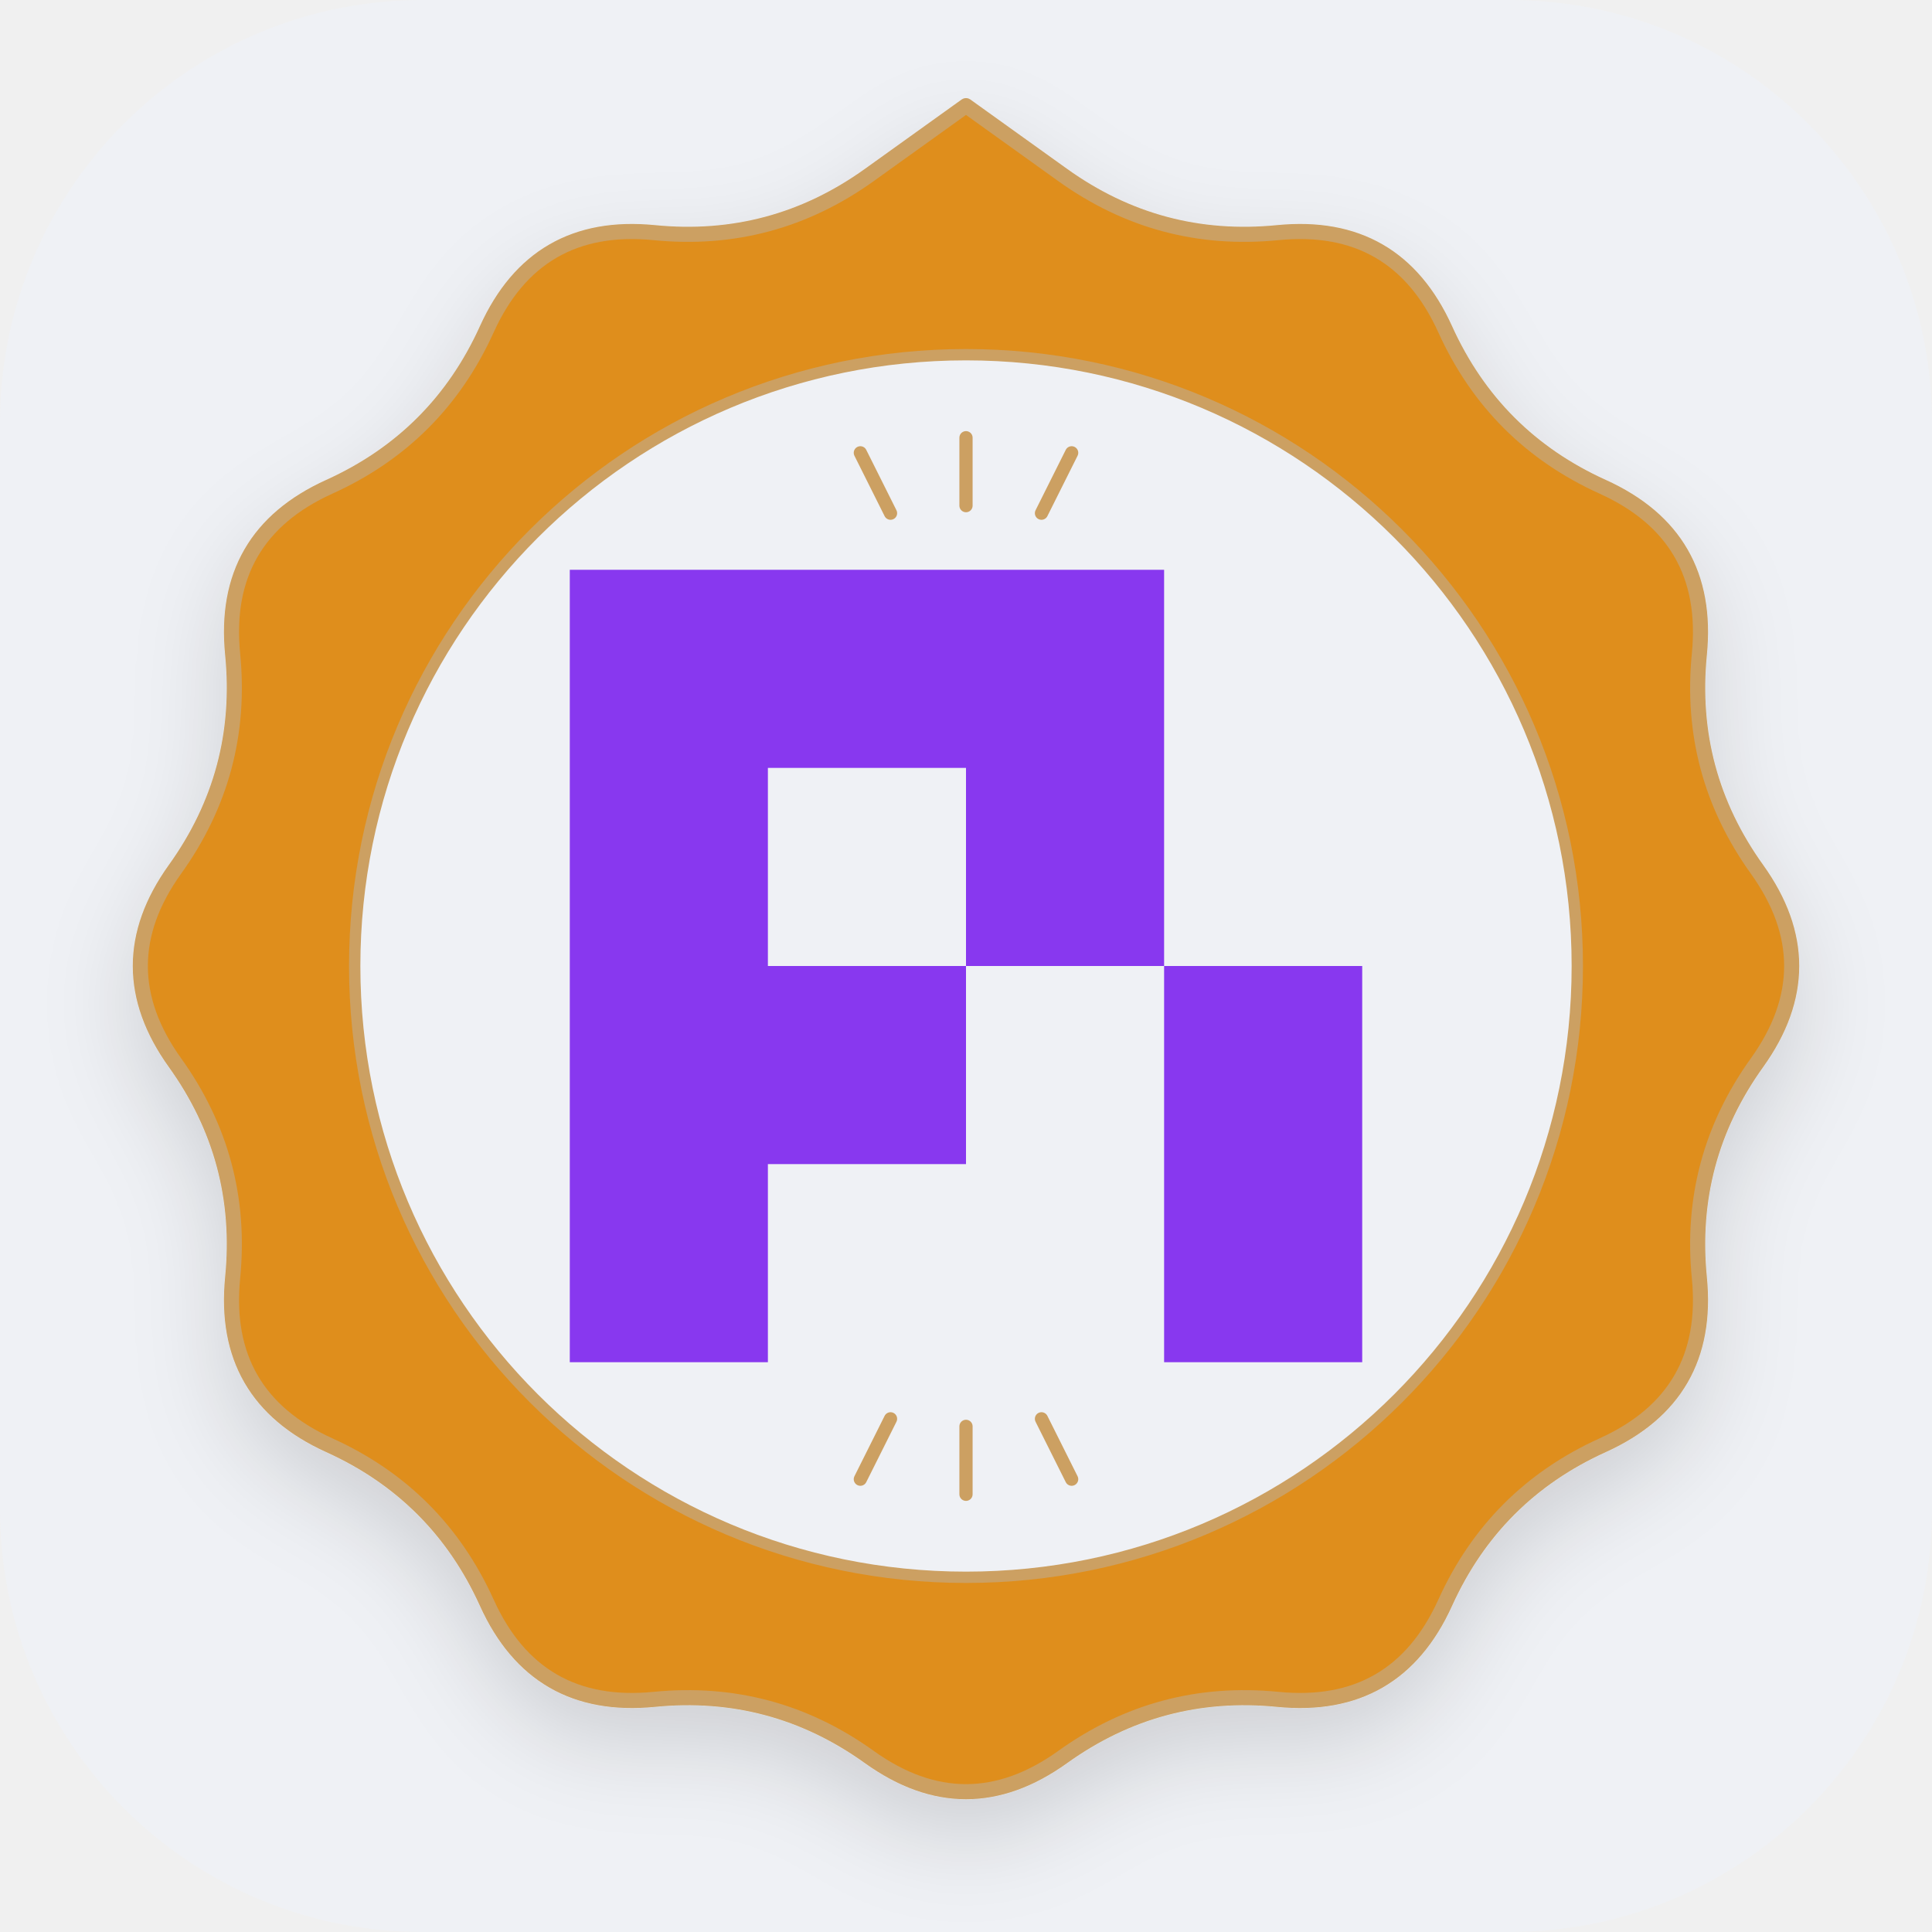
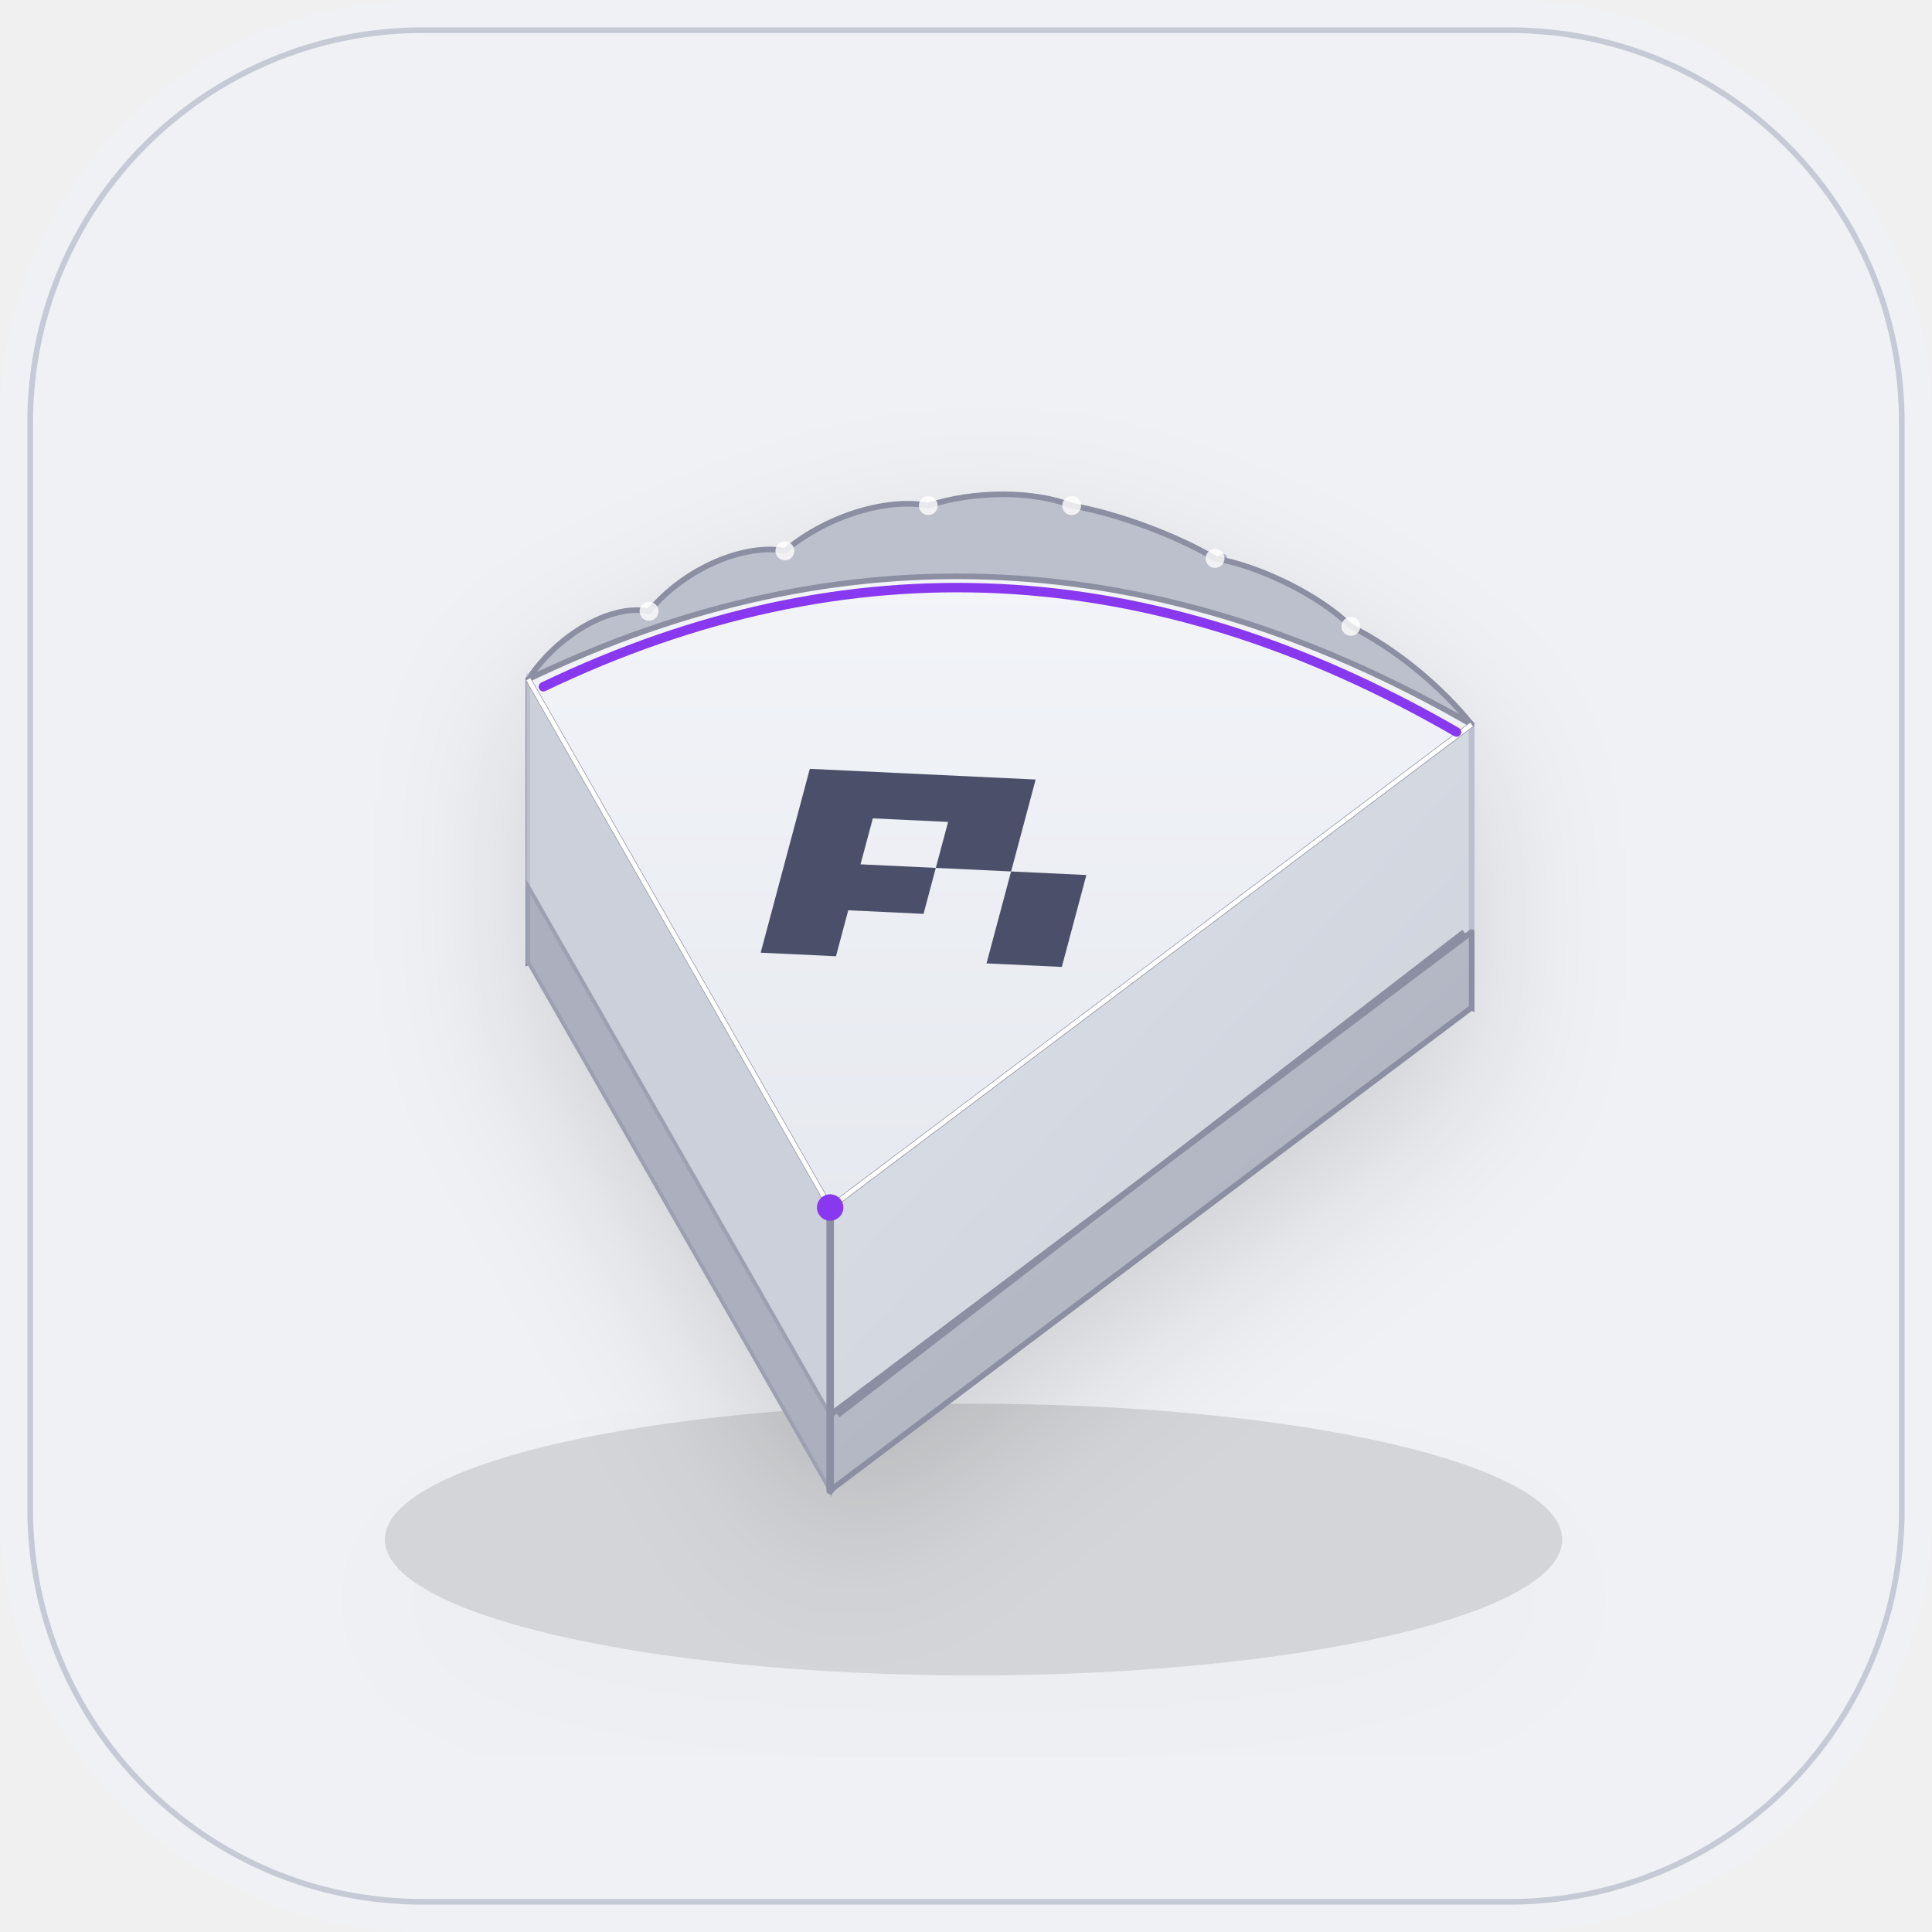
<svg xmlns="http://www.w3.org/2000/svg" viewBox="0 0 512 512" width="100%" height="100%">
  <defs>
-     <filter id="cleanShadow_light_4" x="-10%" y="-10%" width="120%" height="120%">
-       <feDropShadow dx="0" dy="10" stdDeviation="12" flood-color="#000" flood-opacity="0.14" />
+     <filter id="cohesiveShadowLight" x="-25%" y="-20%" width="150%" height="150%">
+       <feDropShadow dx="0" dy="16" stdDeviation="20" flood-color="#000000" flood-opacity="0.14" />
    </filter>
+     <linearGradient id="fillingTopLight" x1="0%" y1="100%" x2="0%" y2="0%">
+       <stop offset="0%" stop-color="#e6e9ef" />
+       <stop offset="100%" stop-color="#f2f4f8" />
+     </linearGradient>
+     <linearGradient id="fillingCutRightLight" x1="0%" y1="0%" x2="100%" y2="100%">
+       <stop offset="0%" stop-color="#dce0e8" />
+       <stop offset="100%" stop-color="#ccd0da" />
+     </linearGradient>
+     <linearGradient id="crustBackWallLight" x1="0%" y1="0%" x2="100%" y2="100%">
+       <stop offset="0%" stop-color="#bcc0cc" />
+       <stop offset="50%" stop-color="#acb0be" />
+       <stop offset="100%" stop-color="#9ca0b0" />
+     </linearGradient>
+     <linearGradient id="crustBottomSlabLight" x1="0%" y1="0%" x2="100%" y2="100%">
+       <stop offset="0%" stop-color="#bcc0cc" />
+       <stop offset="100%" stop-color="#acb0be" />
+     </linearGradient>
  </defs>
  <rect width="512" height="512" rx="112" fill="#eff1f5" />
-   <g filter="url(#cleanShadow_light_4)">
-     <path d="M 256.00 28.00 Q 256.00 28.00 281.62 46.37 Q 307.25 64.75 338.62 61.65 Q 370.00 58.55 383.00 87.27 Q 396.01 115.99 424.73 129.00 Q 453.45 142.00 450.35 173.38 Q 447.25 204.75 465.63 230.38 Q 484.00 256.00 465.63 281.62 Q 447.25 307.25 450.35 338.62 Q 453.45 370.00 424.73 383.00 Q 396.01 396.01 383.00 424.73 Q 370.00 453.45 338.62 450.35 Q 307.25 447.25 281.62 465.63 Q 256.00 484.00 230.38 465.63 Q 204.75 447.25 173.38 450.35 Q 142.00 453.45 129.00 424.73 Q 115.99 396.01 87.27 383.00 Q 58.55 370.00 61.65 338.62 Q 64.75 307.25 46.37 281.62 Q 28.00 256.00 46.37 230.38 Q 64.75 204.75 61.65 173.38 Q 58.55 142.00 87.27 129.00 Q 115.99 115.99 129.00 87.27 Q 142.00 58.55 173.38 61.65 Q 204.75 64.75 230.38 46.37 Z" fill="#df8e1d" stroke="#cca062" stroke-width="4" stroke-linejoin="round" />
-     <circle cx="256" cy="256" r="162" fill="#eff1f5" stroke="#cca062" stroke-width="3" />
-     <line x1="228" y1="120" x2="236" y2="136" stroke="#cca062" stroke-width="3.5" stroke-linecap="round" />
-     <line x1="256" y1="116" x2="256" y2="134" stroke="#cca062" stroke-width="3.5" stroke-linecap="round" />
-     <line x1="284" y1="120" x2="276" y2="136" stroke="#cca062" stroke-width="3.5" stroke-linecap="round" />
-     <line x1="228" y1="392" x2="236" y2="376" stroke="#cca062" stroke-width="3.5" stroke-linecap="round" />
-     <line x1="256" y1="396" x2="256" y2="378" stroke="#cca062" stroke-width="3.5" stroke-linecap="round" />
-     <line x1="284" y1="392" x2="276" y2="376" stroke="#cca062" stroke-width="3.5" stroke-linecap="round" />
-     <g>
-       <path d="M 151.00 151.00 H 308.50 V 256.00 H 256.00 V 308.50 H 203.50 V 361.00 H 151.00 Z M 203.50 203.50 V 256.00 H 256.00 V 203.50 Z" fill="#8839ef" fill-rule="evenodd" />
-       <path d="M 308.50 256.00 H 361.00 V 361.00 H 308.50 Z" fill="#8839ef" />
+   <rect x="8" y="8" width="496" height="496" rx="104" fill="none" stroke="#bcc0cc" stroke-width="1.5" opacity="0.8" />
+   <ellipse cx="258" cy="408" rx="156" ry="36" fill="#000000" opacity="0.12" filter="url(#cohesiveShadowLight)" />
+   <g filter="url(#cohesiveShadowLight)">
+     <path d="M 140 180 Q 265 120 390 192 V 267 Q 265 195 140 255 Z" fill="url(#crustBackWallLight)" stroke="#8c8fa1" stroke-width="1.5" />
+     <g stroke="#8c8fa1" stroke-width="2.5" stroke-linecap="round" opacity="0.6">
+       <line x1="172" y1="168" x2="172" y2="240" />
+       <line x1="206" y1="150" x2="206" y2="222" />
+       <line x1="244" y1="140" x2="244" y2="212" />
+       <line x1="284" y1="138" x2="284" y2="210" />
+       <line x1="324" y1="148" x2="324" y2="220" />
+       <line x1="360" y1="168" x2="360" y2="240" />
+     </g>
+     <path d="M 140 180               C 148 168, 162 160, 172 162              C 182 150, 198 144, 208 146              C 220 136, 236 132, 246 134              C 258 130, 274 130, 284 134              C 296 136, 312 142, 322 148              C 334 150, 350 158, 358 166              C 370 172, 382 182, 390 192              Q 265 122 140 180 Z" fill="#bcc0cc" stroke="#8c8fa1" stroke-width="1.5" stroke-linejoin="round" />
+     <g fill="#ffffff" opacity="0.8">
+       <circle cx="172" cy="162" r="2.5" />
+       <circle cx="208" cy="146" r="2.5" />
+       <circle cx="246" cy="134" r="2.5" />
+       <circle cx="284" cy="134" r="2.5" />
+       <circle cx="322" cy="148" r="2.5" />
+       <circle cx="358" cy="166" r="2.5" />
+     </g>
+     <path d="M 220 320 L 140 180 V 235 L 220 375 Z" fill="#ccd0da" stroke="#bcc0cc" stroke-width="1" />
+     <path d="M 220 375 L 140 235 V 255 L 220 395 Z" fill="#acb0be" stroke="#9ca0b0" stroke-width="1" />
+     <path d="M 220 320 L 390 192 V 247 L 220 375 Z" fill="url(#fillingCutRightLight)" stroke="#bcc0cc" stroke-width="1.5" stroke-linejoin="round" />
+     <path d="M 220 375 L 390 247 V 267 L 220 395 Z" fill="url(#crustBottomSlabLight)" stroke="#8c8fa1" stroke-width="1.5" stroke-linejoin="round" />
+     <line x1="222" y1="375" x2="388" y2="247" stroke="#8c8fa1" stroke-width="1.5" />
+     <line x1="220" y1="320" x2="220" y2="395" stroke="#8c8fa1" stroke-width="2" stroke-linecap="round" />
+     <path d="M 220 320 L 140 180 Q 265 120 390 192 Z" fill="url(#fillingTopLight)" stroke="#8c8fa1" stroke-width="1.5" stroke-linejoin="round" />
+     <line x1="220" y1="320" x2="140" y2="180" stroke="#ffffff" stroke-width="1.2" />
+     <line x1="220" y1="320" x2="390" y2="192" stroke="#ffffff" stroke-width="1.2" />
+     <path d="M 144 182 Q 265 124 386 194" fill="none" stroke="#8839ef" stroke-width="2.5" stroke-linecap="round" />
+     <circle cx="220" cy="320" r="3.5" fill="#8839ef" />
+     <g transform="matrix(0.38, 0.018, -0.062, 0.232, 248, 230)">
+       <path d="M -105 -105 H 52.5 V 0 H 0 V 52.5 H -52.5 V 105 H -105 Z M -52.5 -52.5 V 0 H 0 V -52.5 Z" fill="#4c4f69" fill-rule="evenodd" />
+       <path d="M 52.5 0 H 105 V 105 H 52.5 Z" fill="#4c4f69" />
    </g>
  </g>
</svg>
